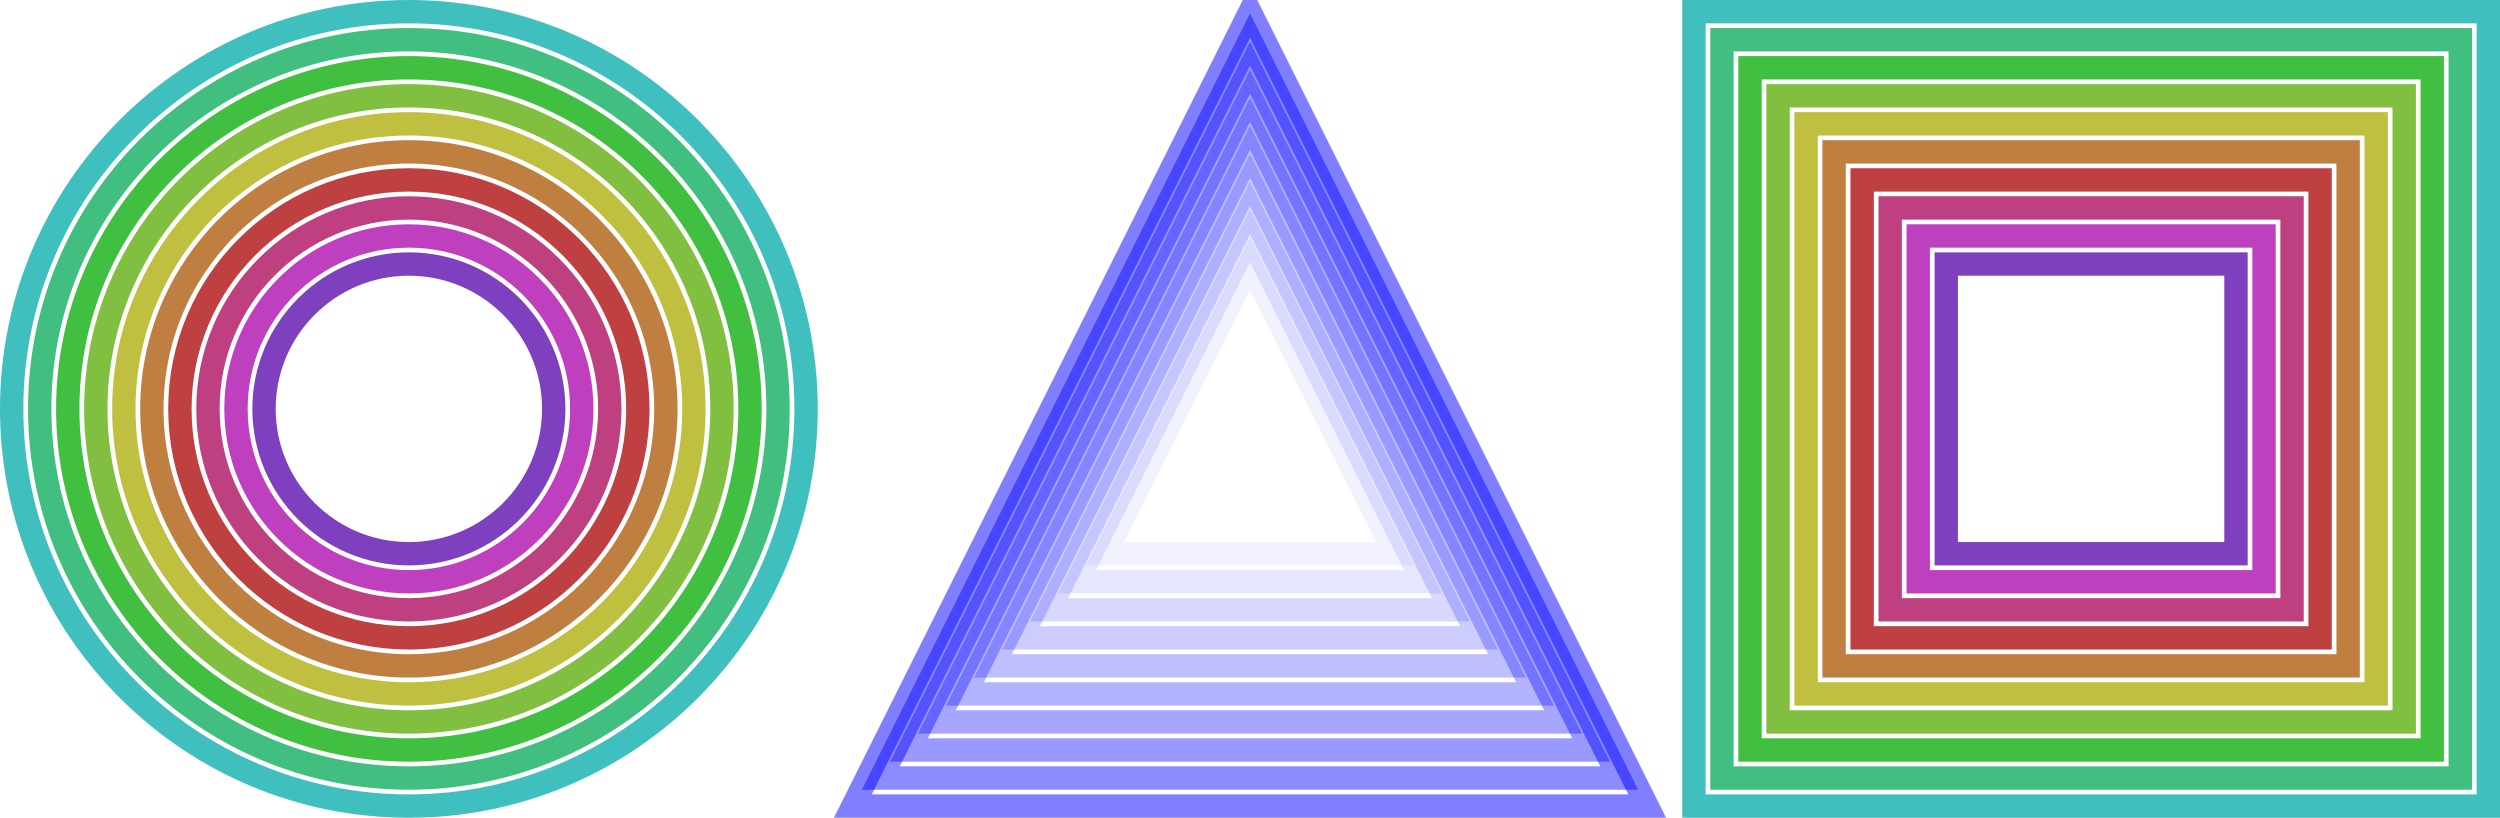
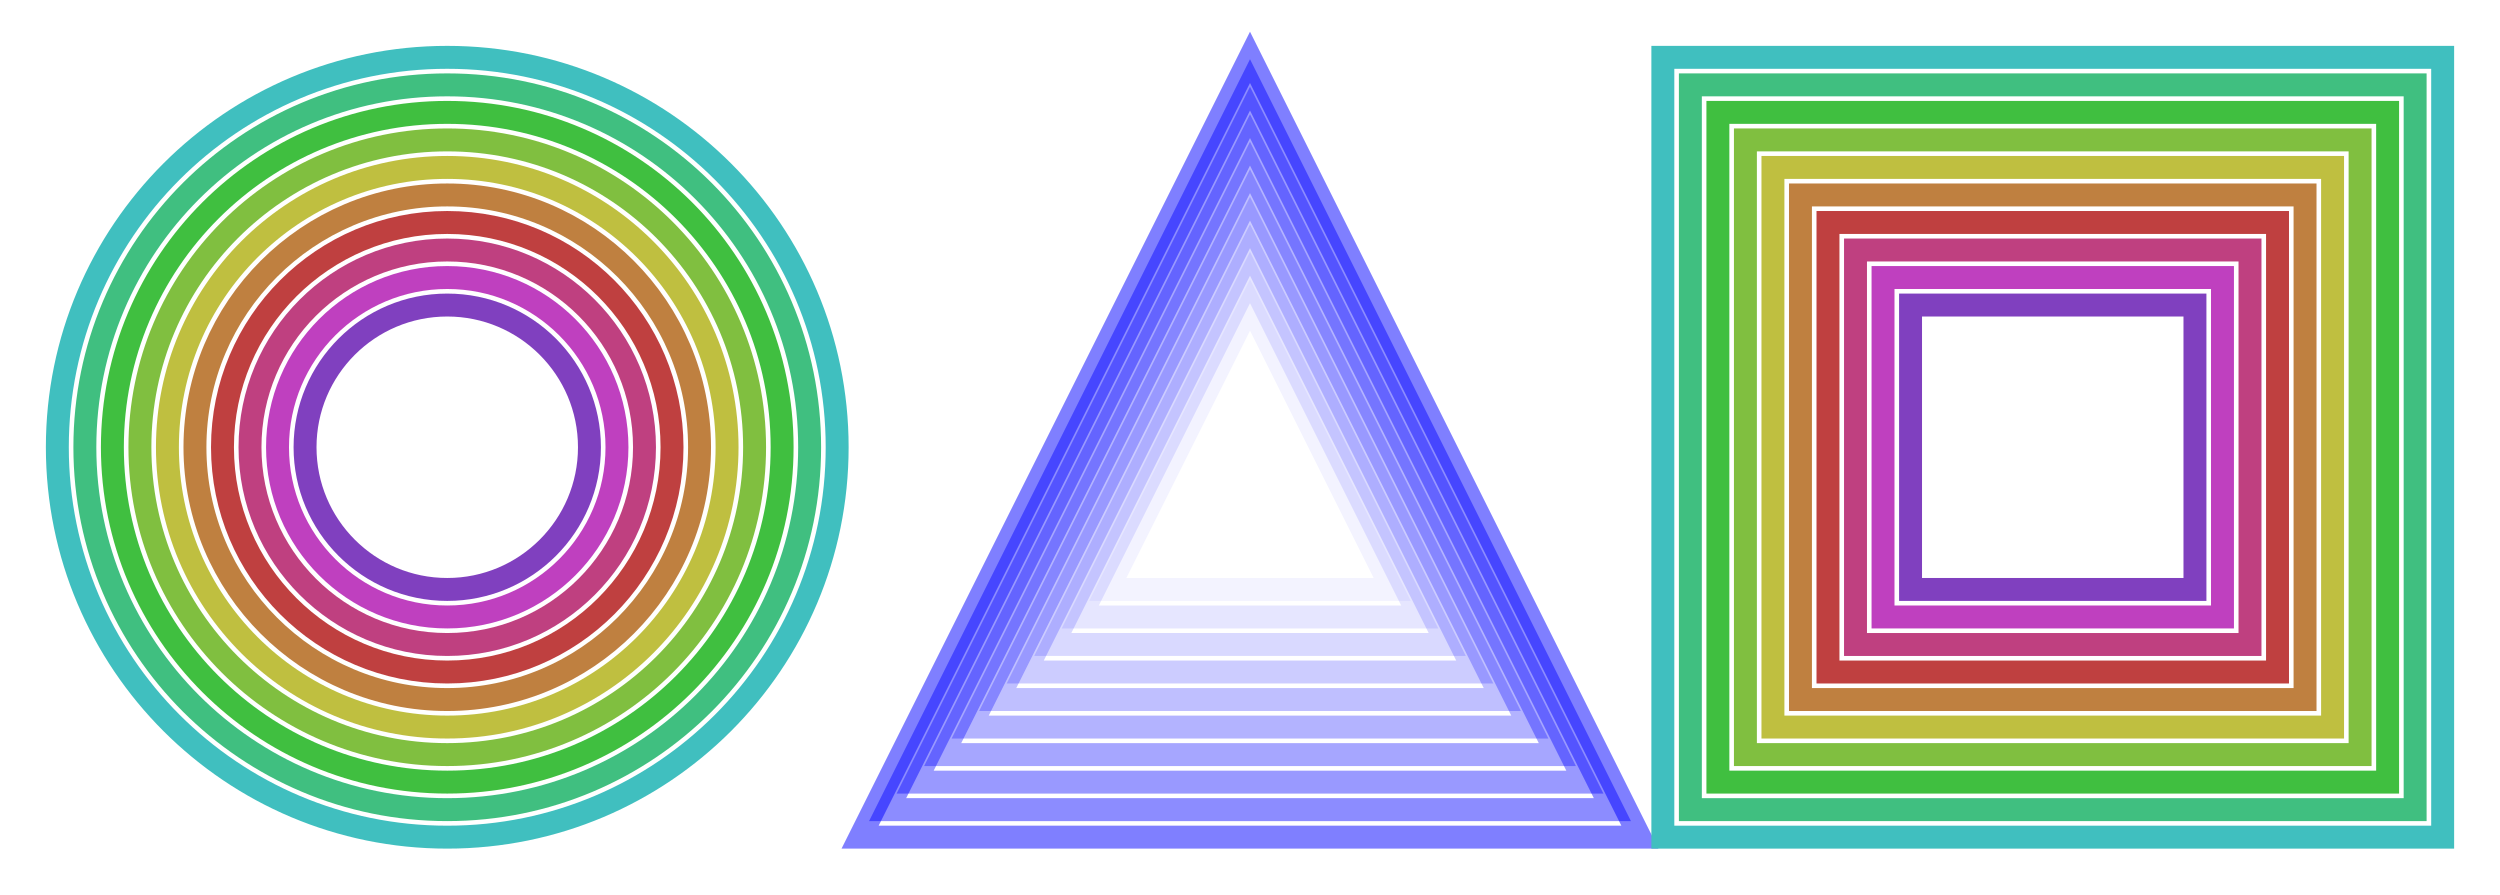
- <svg xmlns="http://www.w3.org/2000/svg" height="123.472mm" version="1.1" viewBox="0 0 1070 350" width="377.472mm" x="0mm" y="0mm">
-   <g transform="matrix(1 0 0 -1 535 175)">
-     <path d="M-360.0,62.0 C-325.781,62.0 -298.0,34.219 -298.0,0.0 C-298.0,-34.219 -325.781,-62.0 -360.0,-62.0 C-394.219,-62.0 -422.0,-34.219 -422.0,0.0 C-422.0,34.219 -394.219,62.0 -360.0,62.0 Z" style="fill:none;stroke:rgb(127,64,191);stroke-width:10;stroke-miterlimit:10;" />
-     <path d="M-360.0,74.0 C-319.158,74.0 -286.0,40.842 -286.0,0.0 C-286.0,-40.842 -319.158,-74.0 -360.0,-74.0 C-400.842,-74.0 -434.0,-40.842 -434.0,0.0 C-434.0,40.842 -400.842,74.0 -360.0,74.0 Z" style="fill:none;stroke:rgb(191,64,191);stroke-width:10;stroke-miterlimit:10;" />
-     <path d="M-360.0,86.0 C-312.535,86.0 -274.0,47.465 -274.0,0.0 C-274.0,-47.465 -312.535,-86.0 -360.0,-86.0 C-407.465,-86.0 -446.0,-47.465 -446.0,0.0 C-446.0,47.465 -407.465,86.0 -360.0,86.0 Z" style="fill:none;stroke:rgb(191,64,128);stroke-width:10;stroke-miterlimit:10;" />
-     <path d="M-360.0,98.0 C-305.912,98.0 -262.0,54.088 -262.0,0.0 C-262.0,-54.088 -305.912,-98.0 -360.0,-98.0 C-414.088,-98.0 -458.0,-54.088 -458.0,0.0 C-458.0,54.088 -414.088,98.0 -360.0,98.0 Z" style="fill:none;stroke:rgb(191,64,64);stroke-width:10;stroke-miterlimit:10;" />
-     <path d="M-360.0,110.0 C-299.289,110.0 -250.0,60.711 -250.0,0.0 C-250.0,-60.711 -299.289,-110.0 -360.0,-110.0 C-420.711,-110.0 -470.0,-60.711 -470.0,0.0 C-470.0,60.711 -420.711,110.0 -360.0,110.0 Z" style="fill:none;stroke:rgb(191,127,64);stroke-width:10;stroke-miterlimit:10;" />
-     <path d="M-360.0,122.0 C-292.666,122.0 -238.0,67.334 -238.0,0.0 C-238.0,-67.334 -292.666,-122.0 -360.0,-122.0 C-427.334,-122.0 -482.0,-67.334 -482.0,0.0 C-482.0,67.334 -427.334,122.0 -360.0,122.0 Z" style="fill:none;stroke:rgb(191,191,64);stroke-width:10;stroke-miterlimit:10;" />
-     <path d="M-360.0,134.0 C-286.043,134.0 -226.0,73.957 -226.0,0.0 C-226.0,-73.957 -286.043,-134.0 -360.0,-134.0 C-433.957,-134.0 -494.0,-73.957 -494.0,0.0 C-494.0,73.957 -433.957,134.0 -360.0,134.0 Z" style="fill:none;stroke:rgb(128,191,64);stroke-width:10;stroke-miterlimit:10;" />
-     <path d="M-360.0,146.0 C-279.42,146.0 -214.0,80.58 -214.0,0.0 C-214.0,-80.58 -279.42,-146.0 -360.0,-146.0 C-440.58,-146.0 -506.0,-80.58 -506.0,0.0 C-506.0,80.58 -440.58,146.0 -360.0,146.0 Z" style="fill:none;stroke:rgb(64,191,64);stroke-width:10;stroke-miterlimit:10;" />
-     <path d="M-360.0,158.0 C-272.797,158.0 -202.0,87.203 -202.0,0.0 C-202.0,-87.203 -272.797,-158.0 -360.0,-158.0 C-447.203,-158.0 -518.0,-87.203 -518.0,0.0 C-518.0,87.203 -447.203,158.0 -360.0,158.0 Z" style="fill:none;stroke:rgb(64,191,128);stroke-width:10;stroke-miterlimit:10;" />
-     <path d="M-360.0,170.0 C-266.174,170.0 -190.0,93.826 -190.0,0.0 C-190.0,-93.826 -266.174,-170.0 -360.0,-170.0 C-453.826,-170.0 -530.0,-93.826 -530.0,0.0 C-530.0,93.826 -453.826,170.0 -360.0,170.0 Z" style="fill:none;stroke:rgb(64,191,191);stroke-width:10;stroke-miterlimit:10;" />
-     <path d="M-62.0,-62.0 L0.0,62.0 L62.0,-62.0 L-62.0,-62.0 Z" style="fill:none;stroke:rgb(0,0,255);stroke-opacity:0.051;stroke-width:10;stroke-miterlimit:10;" />
-     <path d="M-74.0,-74.0 L0.0,74.0 L74.0,-74.0 L-74.0,-74.0 Z" style="fill:none;stroke:rgb(0,0,255);stroke-opacity:0.098;stroke-width:10;stroke-miterlimit:10;" />
-     <path d="M-86.0,-86.0 L0.0,86.0 L86.0,-86.0 L-86.0,-86.0 Z" style="fill:none;stroke:rgb(0,0,255);stroke-opacity:0.149;stroke-width:10;stroke-miterlimit:10;" />
-     <path d="M-98.0,-98.0 L0.0,98.0 L98.0,-98.0 L-98.0,-98.0 Z" style="fill:none;stroke:rgb(0,0,255);stroke-opacity:0.2;stroke-width:10;stroke-miterlimit:10;" />
-     <path d="M-110.0,-110.0 L0.0,110.0 L110.0,-110.0 L-110.0,-110.0 Z" style="fill:none;stroke:rgb(0,0,255);stroke-opacity:0.251;stroke-width:10;stroke-miterlimit:10;" />
-     <path d="M-122.0,-122.0 L0.0,122.0 L122.0,-122.0 L-122.0,-122.0 Z" style="fill:none;stroke:rgb(0,0,255);stroke-opacity:0.302;stroke-width:10;stroke-miterlimit:10;" />
-     <path d="M-134.0,-134.0 L0.0,134.0 L134.0,-134.0 L-134.0,-134.0 Z" style="fill:none;stroke:rgb(0,0,255);stroke-opacity:0.349;stroke-width:10;stroke-miterlimit:10;" />
-     <path d="M-146.0,-146.0 L0.0,146.0 L146.0,-146.0 L-146.0,-146.0 Z" style="fill:none;stroke:rgb(0,0,255);stroke-opacity:0.4;stroke-width:10;stroke-miterlimit:10;" />
-     <path d="M-158.0,-158.0 L0.0,158.0 L158.0,-158.0 L-158.0,-158.0 Z" style="fill:none;stroke:rgb(0,0,255);stroke-opacity:0.451;stroke-width:10;stroke-miterlimit:10;" />
-     <path d="M-170.0,-170.0 L0.0,170.0 L170.0,-170.0 L-170.0,-170.0 Z" style="fill:none;stroke:rgb(0,0,255);stroke-opacity:0.502;stroke-width:10;stroke-miterlimit:10;" />
-     <path d="M298.0,62.0 L422.0,62.0 L422.0,-62.0 L298.0,-62.0 L298.0,62.0 Z" style="fill:none;stroke:rgb(127,64,191);stroke-width:10;stroke-miterlimit:10;" />
-     <path d="M286.0,74.0 L434.0,74.0 L434.0,-74.0 L286.0,-74.0 L286.0,74.0 Z" style="fill:none;stroke:rgb(191,64,191);stroke-width:10;stroke-miterlimit:10;" />
-     <path d="M274.0,86.0 L446.0,86.0 L446.0,-86.0 L274.0,-86.0 L274.0,86.0 Z" style="fill:none;stroke:rgb(191,64,128);stroke-width:10;stroke-miterlimit:10;" />
-     <path d="M262.0,98.0 L458.0,98.0 L458.0,-98.0 L262.0,-98.0 L262.0,98.0 Z" style="fill:none;stroke:rgb(191,64,64);stroke-width:10;stroke-miterlimit:10;" />
-     <path d="M250.0,110.0 L470.0,110.0 L470.0,-110.0 L250.0,-110.0 L250.0,110.0 Z" style="fill:none;stroke:rgb(191,127,64);stroke-width:10;stroke-miterlimit:10;" />
-     <path d="M238.0,122.0 L482.0,122.0 L482.0,-122.0 L238.0,-122.0 L238.0,122.0 Z" style="fill:none;stroke:rgb(191,191,64);stroke-width:10;stroke-miterlimit:10;" />
-     <path d="M226.0,134.0 L494.0,134.0 L494.0,-134.0 L226.0,-134.0 L226.0,134.0 Z" style="fill:none;stroke:rgb(128,191,64);stroke-width:10;stroke-miterlimit:10;" />
-     <path d="M214.0,146.0 L506.0,146.0 L506.0,-146.0 L214.0,-146.0 L214.0,146.0 Z" style="fill:none;stroke:rgb(64,191,64);stroke-width:10;stroke-miterlimit:10;" />
-     <path d="M202.0,158.0 L518.0,158.0 L518.0,-158.0 L202.0,-158.0 L202.0,158.0 Z" style="fill:none;stroke:rgb(64,191,128);stroke-width:10;stroke-miterlimit:10;" />
-     <path d="M190.0,170.0 L530.0,170.0 L530.0,-170.0 L190.0,-170.0 L190.0,170.0 Z" style="fill:none;stroke:rgb(64,191,191);stroke-width:10;stroke-miterlimit:10;" />
+ <svg width="1090.0" height="390.0" viewBox="-545.0 -195.0 1090.0 390.0" style="">
+   <g>
+     <defs />
+     <g>
+       <g>
+         <g>
+           <g>
+             <g>
+               <g>
+                 <g>
+                   <g>
+                     <g>
+                       <g>
+                         <g>
+                           <g />
+                           <circle transform="matrix(1.0,0.0,0.0,-1.0,-350.0,0.0)" style="stroke-width: 10.0px; stroke: hsla(270.0, 50.0%, 50.0%, 1.0); stroke-linecap: butt; stroke-linejoin: miter;  fill: none;" r="62.0" />
+                         </g>
+                         <circle transform="matrix(1.0,0.0,0.0,-1.0,-350.0,0.0)" style="stroke-width: 10.0px; stroke: hsla(300.0, 50.0%, 50.0%, 1.0); stroke-linecap: butt; stroke-linejoin: miter;  fill: none;" r="74.0" />
+                       </g>
+                       <circle transform="matrix(1.0,0.0,0.0,-1.0,-350.0,0.0)" style="stroke-width: 10.0px; stroke: hsla(330.0, 50.0%, 50.0%, 1.0); stroke-linecap: butt; stroke-linejoin: miter;  fill: none;" r="86.0" />
+                     </g>
+                     <circle transform="matrix(1.0,0.0,0.0,-1.0,-350.0,0.0)" style="stroke-width: 10.0px; stroke: hsla(360.0, 50.0%, 50.0%, 1.0); stroke-linecap: butt; stroke-linejoin: miter;  fill: none;" r="98.0" />
+                   </g>
+                   <circle transform="matrix(1.0,0.0,0.0,-1.0,-350.0,0.0)" style="stroke-width: 10.0px; stroke: hsla(390.0, 50.0%, 50.0%, 1.0); stroke-linecap: butt; stroke-linejoin: miter;  fill: none;" r="110.0" />
+                 </g>
+                 <circle transform="matrix(1.0,0.0,0.0,-1.0,-350.0,0.0)" style="stroke-width: 10.0px; stroke: hsla(420, 50.0%, 50.0%, 1.0); stroke-linecap: butt; stroke-linejoin: miter;  fill: none;" r="122.0" />
+               </g>
+               <circle transform="matrix(1.0,0.0,0.0,-1.0,-350.0,0.0)" style="stroke-width: 10.0px; stroke: hsla(450.0, 50.0%, 50.0%, 1.0); stroke-linecap: butt; stroke-linejoin: miter;  fill: none;" r="134.0" />
+             </g>
+             <circle transform="matrix(1.0,0.0,0.0,-1.0,-350.0,0.0)" style="stroke-width: 10.0px; stroke: hsla(480.0, 50.0%, 50.0%, 1.0); stroke-linecap: butt; stroke-linejoin: miter;  fill: none;" r="146.0" />
+           </g>
+           <circle transform="matrix(1.0,0.0,0.0,-1.0,-350.0,0.0)" style="stroke-width: 10.0px; stroke: hsla(510.0, 50.0%, 50.0%, 1.0); stroke-linecap: butt; stroke-linejoin: miter;  fill: none;" r="158.0" />
+         </g>
+         <circle transform="matrix(1.0,0.0,0.0,-1.0,-350.0,0.0)" style="stroke-width: 10.0px; stroke: hsla(540.0, 50.0%, 50.0%, 1.0); stroke-linecap: butt; stroke-linejoin: miter;  fill: none;" r="170.0" />
+       </g>
+       <g>
+         <g>
+           <g>
+             <g>
+               <g>
+                 <g>
+                   <g>
+                     <g>
+                       <g>
+                         <g>
+                           <g>
+                             <g />
+                             <path transform="matrix(1.0,0.0,0.0,-1.0,0.0,0.0)" style="stroke-width: 10.0px; stroke: hsla(240.0, 100.0%, 50.0%, 0.05); stroke-linecap: butt; stroke-linejoin: miter;  fill: none;" d="M -62,-62 L 0,62 L 62,-62 Z" />
+                           </g>
+                           <path transform="matrix(1.0,0.0,0.0,-1.0,0.0,0.0)" style="stroke-width: 10.0px; stroke: hsla(240.0, 100.0%, 50.0%, 0.1); stroke-linecap: butt; stroke-linejoin: miter;  fill: none;" d="M -74,-74 L 0,74 L 74,-74 Z" />
+                         </g>
+                         <path transform="matrix(1.0,0.0,0.0,-1.0,0.0,0.0)" style="stroke-width: 10.0px; stroke: hsla(240.0, 100.0%, 50.0%, 0.15); stroke-linecap: butt; stroke-linejoin: miter;  fill: none;" d="M -86,-86 L 0,86 L 86,-86 Z" />
+                       </g>
+                       <path transform="matrix(1.0,0.0,0.0,-1.0,0.0,0.0)" style="stroke-width: 10.0px; stroke: hsla(240.0, 100.0%, 50.0%, 0.2); stroke-linecap: butt; stroke-linejoin: miter;  fill: none;" d="M -98,-98 L 0,98 L 98,-98 Z" />
+                     </g>
+                     <path transform="matrix(1.0,0.0,0.0,-1.0,0.0,0.0)" style="stroke-width: 10.0px; stroke: hsla(240.0, 100.0%, 50.0%, 0.25); stroke-linecap: butt; stroke-linejoin: miter;  fill: none;" d="M -110,-110 L 0,110 L 110,-110 Z" />
+                   </g>
+                   <path transform="matrix(1.0,0.0,0.0,-1.0,0.0,0.0)" style="stroke-width: 10.0px; stroke: hsla(240.0, 100.0%, 50.0%, 0.3); stroke-linecap: butt; stroke-linejoin: miter;  fill: none;" d="M -122,-122 L 0,122 L 122,-122 Z" />
+                 </g>
+                 <path transform="matrix(1.0,0.0,0.0,-1.0,0.0,0.0)" style="stroke-width: 10.0px; stroke: hsla(240.0, 100.0%, 50.0%, 0.35); stroke-linecap: butt; stroke-linejoin: miter;  fill: none;" d="M -134,-134 L 0,134 L 134,-134 Z" />
+               </g>
+               <path transform="matrix(1.0,0.0,0.0,-1.0,0.0,0.0)" style="stroke-width: 10.0px; stroke: hsla(240.0, 100.0%, 50.0%, 0.4); stroke-linecap: butt; stroke-linejoin: miter;  fill: none;" d="M -146,-146 L 0,146 L 146,-146 Z" />
+             </g>
+             <path transform="matrix(1.0,0.0,0.0,-1.0,0.0,0.0)" style="stroke-width: 10.0px; stroke: hsla(240.0, 100.0%, 50.0%, 0.45); stroke-linecap: butt; stroke-linejoin: miter;  fill: none;" d="M -158,-158 L 0,158 L 158,-158 Z" />
+           </g>
+           <path transform="matrix(1.0,0.0,0.0,-1.0,0.0,0.0)" style="stroke-width: 10.0px; stroke: hsla(240.0, 100.0%, 50.0%, 0.5); stroke-linecap: butt; stroke-linejoin: miter;  fill: none;" d="M -170,-170 L 0,170 L 170,-170 Z" />
+         </g>
+         <g>
+           <g>
+             <g>
+               <g>
+                 <g>
+                   <g>
+                     <g>
+                       <g>
+                         <g>
+                           <g>
+                             <g />
+                             <rect transform="matrix(1.0,0.0,0.0,-1.0,350.0,0.0)" style="stroke-width: 10.0px; stroke: hsla(270.0, 50.0%, 50.0%, 1.0); stroke-linecap: butt; stroke-linejoin: miter;  fill: none;" x="-62.0" y="-62.0" width="124.0" height="124.0" />
+                           </g>
+                           <rect transform="matrix(1.0,0.0,0.0,-1.0,350.0,0.0)" style="stroke-width: 10.0px; stroke: hsla(300.0, 50.0%, 50.0%, 1.0); stroke-linecap: butt; stroke-linejoin: miter;  fill: none;" x="-74.0" y="-74.0" width="148.0" height="148.0" />
+                         </g>
+                         <rect transform="matrix(1.0,0.0,0.0,-1.0,350.0,0.0)" style="stroke-width: 10.0px; stroke: hsla(330.0, 50.0%, 50.0%, 1.0); stroke-linecap: butt; stroke-linejoin: miter;  fill: none;" x="-86.0" y="-86.0" width="172.0" height="172.0" />
+                       </g>
+                       <rect transform="matrix(1.0,0.0,0.0,-1.0,350.0,0.0)" style="stroke-width: 10.0px; stroke: hsla(360.0, 50.0%, 50.0%, 1.0); stroke-linecap: butt; stroke-linejoin: miter;  fill: none;" x="-98.0" y="-98.0" width="196.0" height="196.0" />
+                     </g>
+                     <rect transform="matrix(1.0,0.0,0.0,-1.0,350.0,0.0)" style="stroke-width: 10.0px; stroke: hsla(390.0, 50.0%, 50.0%, 1.0); stroke-linecap: butt; stroke-linejoin: miter;  fill: none;" x="-110.0" y="-110.0" width="220.0" height="220.0" />
+                   </g>
+                   <rect transform="matrix(1.0,0.0,0.0,-1.0,350.0,0.0)" style="stroke-width: 10.0px; stroke: hsla(420, 50.0%, 50.0%, 1.0); stroke-linecap: butt; stroke-linejoin: miter;  fill: none;" x="-122.0" y="-122.0" width="244.0" height="244.0" />
+                 </g>
+                 <rect transform="matrix(1.0,0.0,0.0,-1.0,350.0,0.0)" style="stroke-width: 10.0px; stroke: hsla(450.0, 50.0%, 50.0%, 1.0); stroke-linecap: butt; stroke-linejoin: miter;  fill: none;" x="-134.0" y="-134.0" width="268.0" height="268.0" />
+               </g>
+               <rect transform="matrix(1.0,0.0,0.0,-1.0,350.0,0.0)" style="stroke-width: 10.0px; stroke: hsla(480.0, 50.0%, 50.0%, 1.0); stroke-linecap: butt; stroke-linejoin: miter;  fill: none;" x="-146.0" y="-146.0" width="292.0" height="292.0" />
+             </g>
+             <rect transform="matrix(1.0,0.0,0.0,-1.0,350.0,0.0)" style="stroke-width: 10.0px; stroke: hsla(510.0, 50.0%, 50.0%, 1.0); stroke-linecap: butt; stroke-linejoin: miter;  fill: none;" x="-158.0" y="-158.0" width="316.0" height="316.0" />
+           </g>
+           <rect transform="matrix(1.0,0.0,0.0,-1.0,350.0,0.0)" style="stroke-width: 10.0px; stroke: hsla(540.0, 50.0%, 50.0%, 1.0); stroke-linecap: butt; stroke-linejoin: miter;  fill: none;" x="-170.0" y="-170.0" width="340.0" height="340.0" />
+         </g>
+       </g>
+     </g>
  </g>
</svg>
